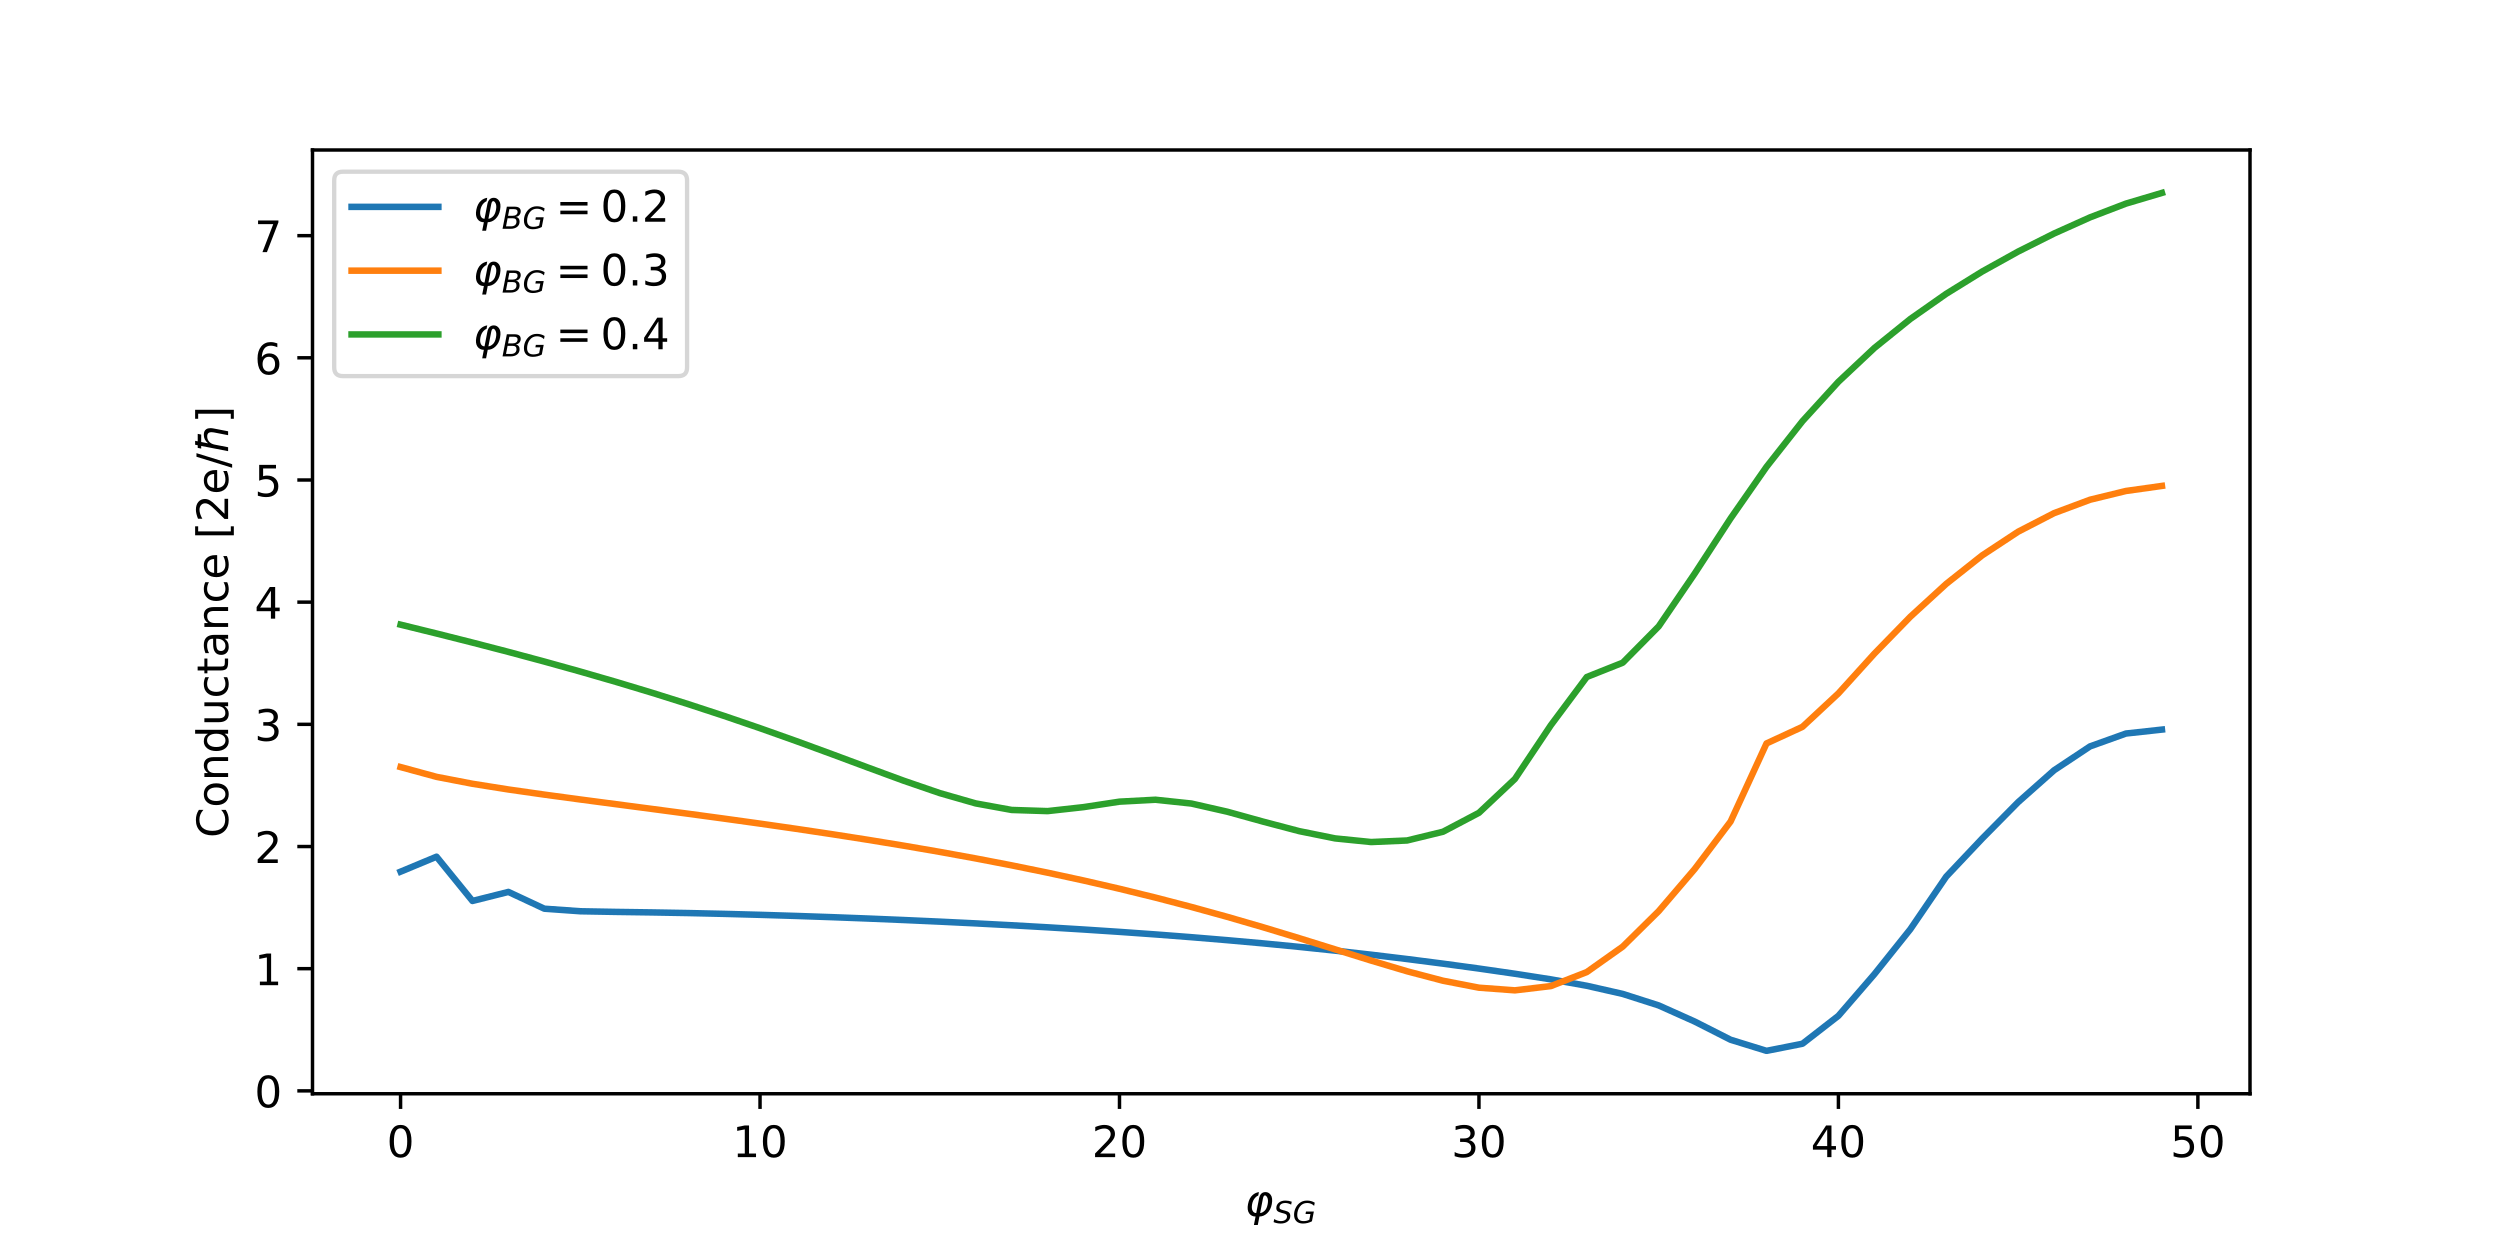
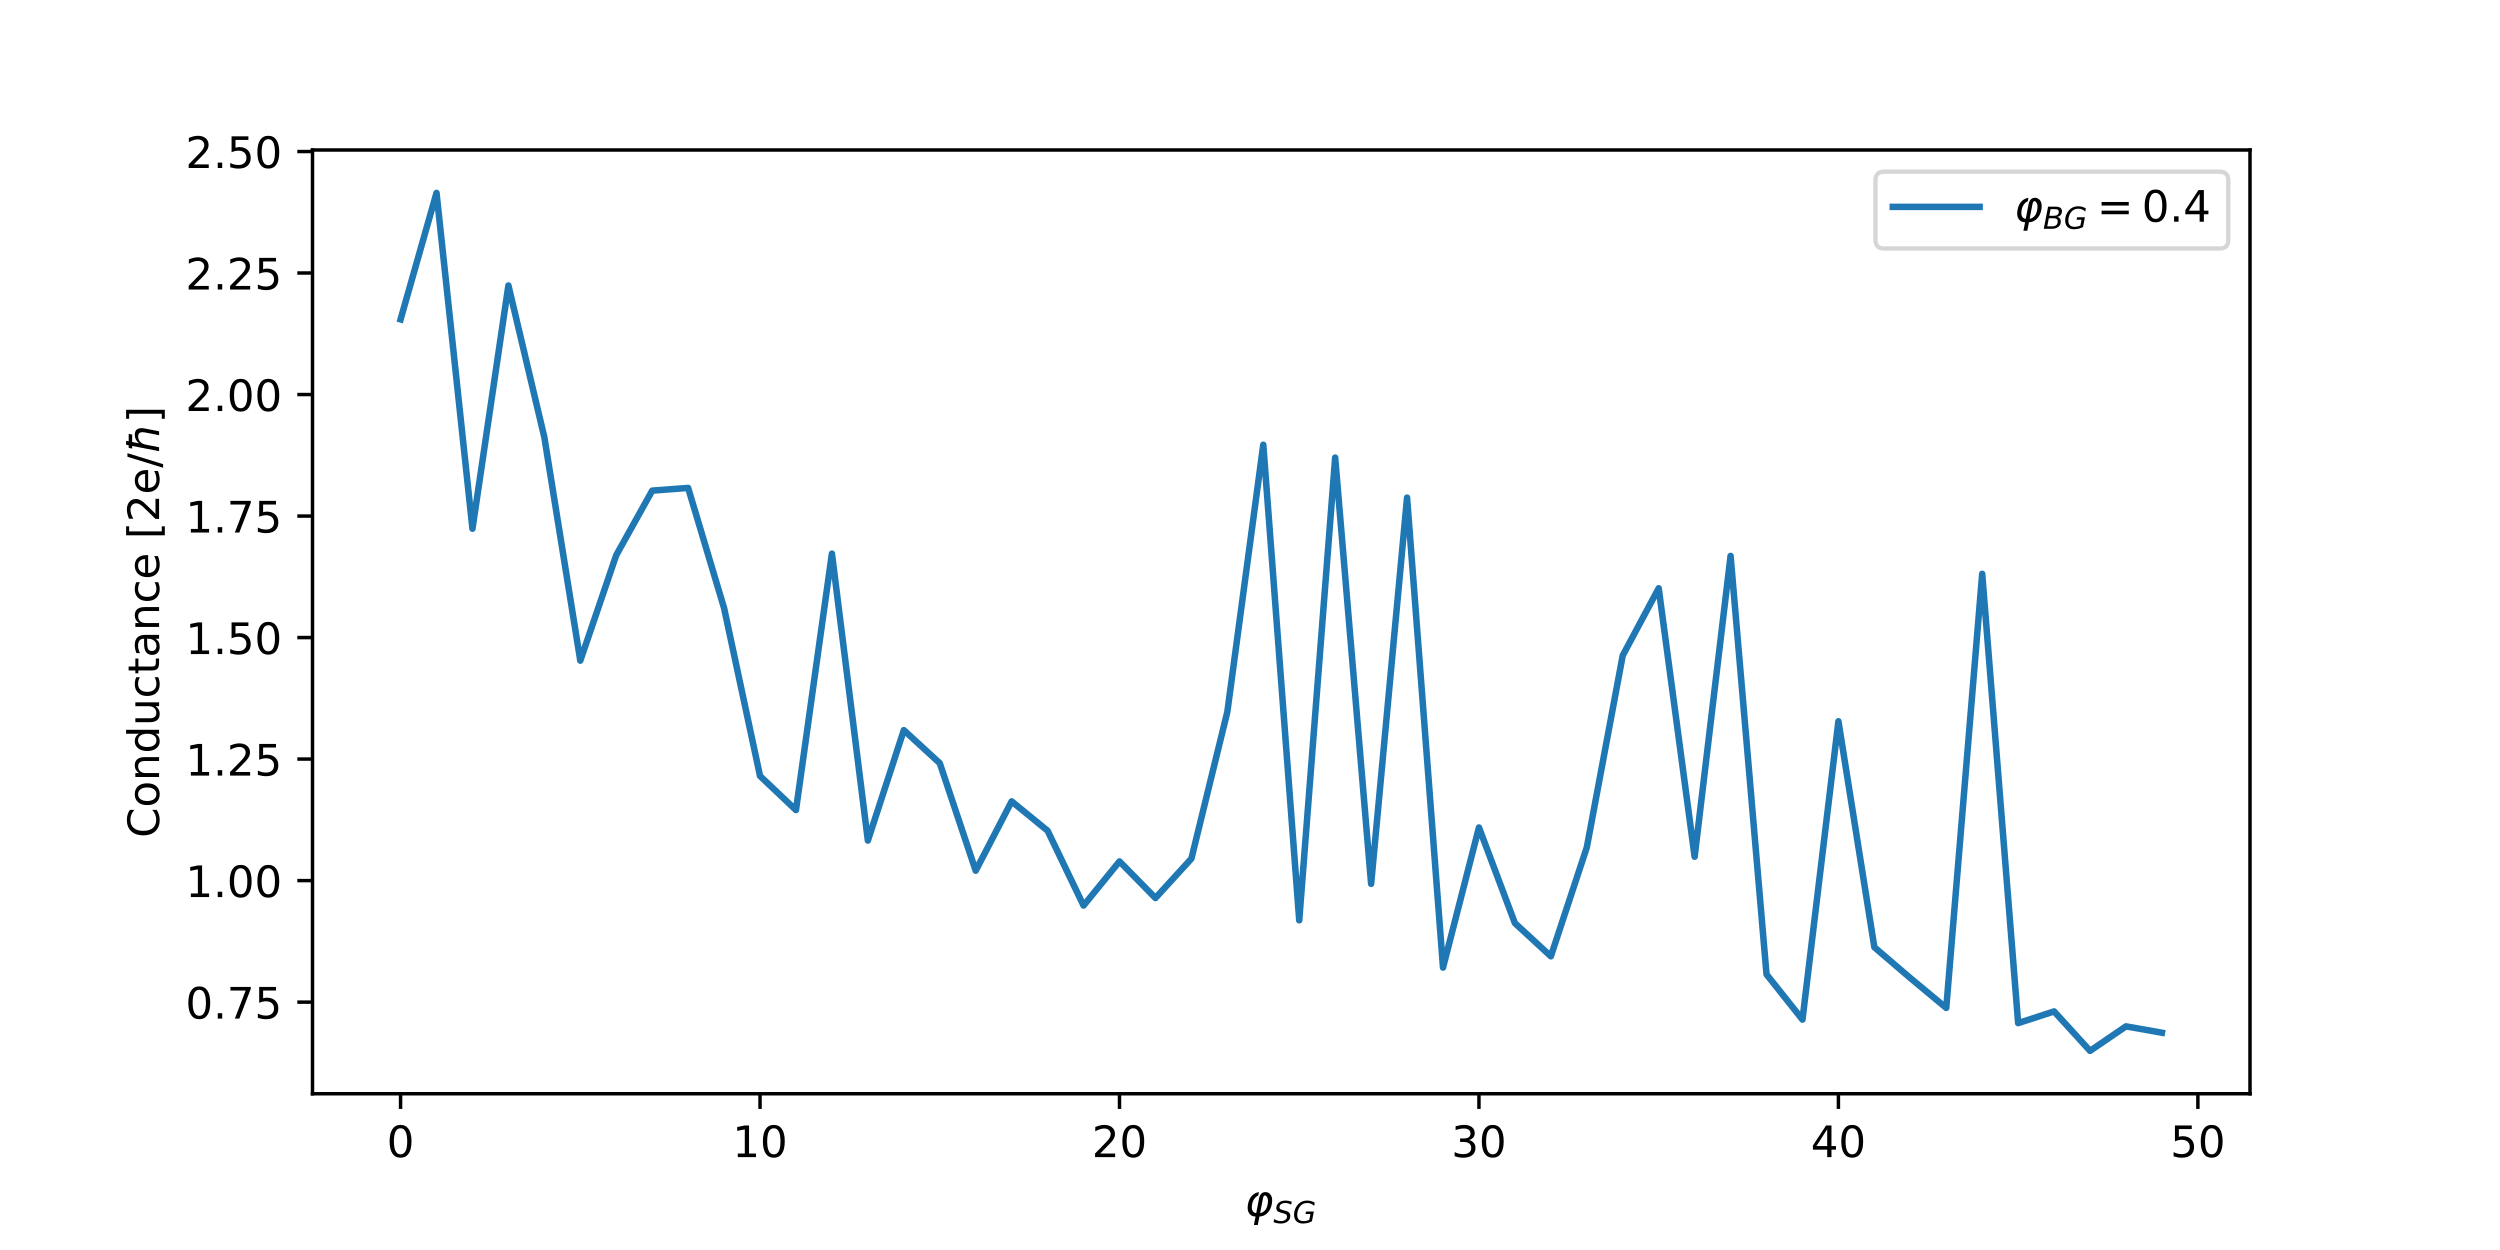
<svg xmlns="http://www.w3.org/2000/svg" xmlns:xlink="http://www.w3.org/1999/xlink" height="288pt" version="1.1" viewBox="0 0 576 288" width="576pt">
  <defs>
    <style type="text/css">
*{stroke-linecap:butt;stroke-linejoin:round;}
  </style>
  </defs>
  <g id="figure_1">
    <g id="patch_1">
      <path d="M 0 288  L 576 288  L 576 0  L 0 0  z " style="fill:#ffffff;" />
    </g>
    <g id="axes_1">
      <g id="patch_2">
        <path d="M 72 252  L 518.4 252  L 518.4 34.56  L 72 34.56  z " style="fill:#ffffff;" />
      </g>
      <g id="matplotlib.axis_1">
        <g id="xtick_1">
          <g id="line2d_1">
            <defs>
-               <path d="M 0 0  L 0 3.5  " id="mc491fc7518" style="stroke:#000000;stroke-width:0.8;" />
-             </defs>
-             <g>
-               <use style="stroke:#000000;stroke-width:0.8;" x="92.291" xlink:href="#mc491fc7518" y="252" />
+               <path d="M 0 0  L 0 3.5  " id="m700a5f47ef" style="stroke:#000000;stroke-width:0.8;" />
+             </defs>
+             <g>
+               <use style="stroke:#000000;stroke-width:0.8;" x="92.291" xlink:href="#m700a5f47ef" y="252" />
            </g>
          </g>
          <g id="text_1">
            <defs>
              <path d="M 31.781 66.406  Q 24.172 66.406 20.328 58.906  Q 16.5 51.422 16.5 36.375  Q 16.5 21.391 20.328 13.891  Q 24.172 6.391 31.781 6.391  Q 39.453 6.391 43.281 13.891  Q 47.125 21.391 47.125 36.375  Q 47.125 51.422 43.281 58.906  Q 39.453 66.406 31.781 66.406  M 31.781 74.219  Q 44.047 74.219 50.516 64.516  Q 56.984 54.828 56.984 36.375  Q 56.984 17.969 50.516 8.266  Q 44.047 -1.422 31.781 -1.422  Q 19.531 -1.422 13.062 8.266  Q 6.594 17.969 6.594 36.375  Q 6.594 54.828 13.062 64.516  Q 19.531 74.219 31.781 74.219  " id="DejaVuSans-30" />
            </defs>
            <g transform="translate(89.10966 266.5984)scale(0.1 -0.1)">
              <use xlink:href="#DejaVuSans-30" />
            </g>
          </g>
        </g>
        <g id="xtick_2">
          <g id="line2d_2">
            <g>
-               <use style="stroke:#000000;stroke-width:0.8;" x="175.111" xlink:href="#mc491fc7518" y="252" />
+               <use style="stroke:#000000;stroke-width:0.8;" x="175.111" xlink:href="#m700a5f47ef" y="252" />
            </g>
          </g>
          <g id="text_2">
            <defs>
              <path d="M 12.406 8.297  L 28.516 8.297  L 28.516 63.922  L 10.984 60.406  L 10.984 69.391  L 28.422 72.906  L 38.281 72.906  L 38.281 8.297  L 54.391 8.297  L 54.391 0  L 12.406 0  z " id="DejaVuSans-31" />
            </defs>
            <g transform="translate(168.7484 266.5984)scale(0.1 -0.1)">
              <use xlink:href="#DejaVuSans-31" />
              <use x="63.623" xlink:href="#DejaVuSans-30" />
            </g>
          </g>
        </g>
        <g id="xtick_3">
          <g id="line2d_3">
            <g>
-               <use style="stroke:#000000;stroke-width:0.8;" x="257.931" xlink:href="#mc491fc7518" y="252" />
+               <use style="stroke:#000000;stroke-width:0.8;" x="257.931" xlink:href="#m700a5f47ef" y="252" />
            </g>
          </g>
          <g id="text_3">
            <defs>
              <path d="M 19.188 8.297  L 53.609 8.297  L 53.609 0  L 7.328 0  L 7.328 8.297  Q 12.938 14.109 22.625 23.891  Q 32.328 33.688 34.812 36.531  Q 39.547 41.844 41.422 45.531  Q 43.312 49.219 43.312 52.781  Q 43.312 58.594 39.234 62.25  Q 35.156 65.922 28.609 65.922  Q 23.969 65.922 18.812 64.312  Q 13.672 62.703 7.812 59.422  L 7.812 69.391  Q 13.766 71.781 18.938 73  Q 24.125 74.219 28.422 74.219  Q 39.75 74.219 46.484 68.547  Q 53.219 62.891 53.219 53.422  Q 53.219 48.922 51.531 44.891  Q 49.859 40.875 45.406 35.406  Q 44.188 33.984 37.641 27.219  Q 31.109 20.453 19.188 8.297  " id="DejaVuSans-32" />
            </defs>
            <g transform="translate(251.5685 266.5984)scale(0.1 -0.1)">
              <use xlink:href="#DejaVuSans-32" />
              <use x="63.623" xlink:href="#DejaVuSans-30" />
            </g>
          </g>
        </g>
        <g id="xtick_4">
          <g id="line2d_4">
            <g>
-               <use style="stroke:#000000;stroke-width:0.8;" x="340.751" xlink:href="#mc491fc7518" y="252" />
+               <use style="stroke:#000000;stroke-width:0.8;" x="340.751" xlink:href="#m700a5f47ef" y="252" />
            </g>
          </g>
          <g id="text_4">
            <defs>
              <path d="M 40.578 39.312  Q 47.656 37.797 51.625 33  Q 55.609 28.219 55.609 21.188  Q 55.609 10.406 48.188 4.484  Q 40.766 -1.422 27.094 -1.422  Q 22.516 -1.422 17.656 -0.516  Q 12.797 0.391 7.625 2.203  L 7.625 11.719  Q 11.719 9.328 16.594 8.109  Q 21.484 6.891 26.812 6.891  Q 36.078 6.891 40.938 10.547  Q 45.797 14.203 45.797 21.188  Q 45.797 27.641 41.281 31.266  Q 36.766 34.906 28.719 34.906  L 20.219 34.906  L 20.219 43.016  L 29.109 43.016  Q 36.375 43.016 40.234 45.922  Q 44.094 48.828 44.094 54.297  Q 44.094 59.906 40.109 62.906  Q 36.141 65.922 28.719 65.922  Q 24.656 65.922 20.016 65.031  Q 15.375 64.156 9.812 62.312  L 9.812 71.094  Q 15.438 72.656 20.344 73.438  Q 25.25 74.219 29.594 74.219  Q 40.828 74.219 47.359 69.109  Q 53.906 64.016 53.906 55.328  Q 53.906 49.266 50.438 45.094  Q 46.969 40.922 40.578 39.312  " id="DejaVuSans-33" />
            </defs>
            <g transform="translate(334.3885 266.5984)scale(0.1 -0.1)">
              <use xlink:href="#DejaVuSans-33" />
              <use x="63.623" xlink:href="#DejaVuSans-30" />
            </g>
          </g>
        </g>
        <g id="xtick_5">
          <g id="line2d_5">
            <g>
-               <use style="stroke:#000000;stroke-width:0.8;" x="423.571" xlink:href="#mc491fc7518" y="252" />
+               <use style="stroke:#000000;stroke-width:0.8;" x="423.571" xlink:href="#m700a5f47ef" y="252" />
            </g>
          </g>
          <g id="text_5">
            <defs>
              <path d="M 37.797 64.312  L 12.891 25.391  L 37.797 25.391  z M 35.203 72.906  L 47.609 72.906  L 47.609 25.391  L 58.016 25.391  L 58.016 17.188  L 47.609 17.188  L 47.609 0  L 37.797 0  L 37.797 17.188  L 4.891 17.188  L 4.891 26.703  z " id="DejaVuSans-34" />
            </defs>
            <g transform="translate(417.2086 266.5984)scale(0.1 -0.1)">
              <use xlink:href="#DejaVuSans-34" />
              <use x="63.623" xlink:href="#DejaVuSans-30" />
            </g>
          </g>
        </g>
        <g id="xtick_6">
          <g id="line2d_6">
            <g>
-               <use style="stroke:#000000;stroke-width:0.8;" x="506.391" xlink:href="#mc491fc7518" y="252" />
+               <use style="stroke:#000000;stroke-width:0.8;" x="506.391" xlink:href="#m700a5f47ef" y="252" />
            </g>
          </g>
          <g id="text_6">
            <defs>
              <path d="M 10.797 72.906  L 49.516 72.906  L 49.516 64.594  L 19.828 64.594  L 19.828 46.734  Q 21.969 47.469 24.109 47.828  Q 26.266 48.188 28.422 48.188  Q 40.625 48.188 47.75 41.5  Q 54.891 34.812 54.891 23.391  Q 54.891 11.625 47.562 5.094  Q 40.234 -1.422 26.906 -1.422  Q 22.312 -1.422 17.547 -0.641  Q 12.797 0.141 7.719 1.703  L 7.719 11.625  Q 12.109 9.234 16.797 8.062  Q 21.484 6.891 26.703 6.891  Q 35.156 6.891 40.078 11.328  Q 45.016 15.766 45.016 23.391  Q 45.016 31 40.078 35.438  Q 35.156 39.891 26.703 39.891  Q 22.75 39.891 18.812 39.016  Q 14.891 38.141 10.797 36.281  z " id="DejaVuSans-35" />
            </defs>
            <g transform="translate(500.0286 266.5984)scale(0.1 -0.1)">
              <use xlink:href="#DejaVuSans-35" />
              <use x="63.623" xlink:href="#DejaVuSans-30" />
            </g>
          </g>
        </g>
        <g id="text_7">
          <defs>
            <path d="M 46.391 47.406  Q 43.219 47.406 41.797 40.328  L 35.297 6.844  Q 39.891 6.844 45.562 11.922  Q 50.688 16.453 52.734 27.344  Q 54.641 37.5 51.562 42.969  Q 49.031 47.406 46.391 47.406  M 47.859 55.078  Q 54.891 55.078 59.672 48.641  Q 64.797 41.75 62.203 27.344  Q 59.812 14.109 51.422 6.25  Q 43.5 -1.172 33.734 -1.172  L 29.938 -20.797  L 21 -20.797  L 24.812 -1.219  Q 15.047 -1.219 10.016 6.25  Q 4.828 13.875 7.422 27.297  Q 10.109 41.266 18.219 48.391  Q 24.312 53.719 32.562 55.078  L 31 47.125  Q 27.594 46 24.031 42.188  Q 18.656 36.578 16.891 27.297  Q 15.047 17.438 18.062 11.812  Q 20.844 6.781 26.375 6.781  L 32.859 40.328  Q 35.75 55.078 47.859 55.078  " id="DejaVuSans-Oblique-3c6" />
            <path d="M 60.297 70.516  L 58.406 60.891  Q 53.469 63.531 48.609 64.875  Q 43.75 66.219 39.203 66.219  Q 30.375 66.219 25.141 62.359  Q 19.922 58.5 19.922 52.094  Q 19.922 48.578 21.844 46.703  Q 23.781 44.828 31.781 42.672  L 37.703 41.219  Q 47.703 38.625 51.609 34.641  Q 55.516 30.672 55.516 23.484  Q 55.516 12.453 46.844 5.516  Q 38.188 -1.422 24.031 -1.422  Q 18.219 -1.422 12.359 -0.266  Q 6.5 0.875 0.594 3.219  L 2.594 13.375  Q 8.016 10.016 13.453 8.297  Q 18.891 6.594 24.312 6.594  Q 33.547 6.594 39.109 10.688  Q 44.672 14.797 44.672 21.391  Q 44.672 25.781 42.453 28.047  Q 40.234 30.328 32.906 32.172  L 27 33.688  Q 16.891 36.328 13.203 39.766  Q 9.516 43.219 9.516 49.422  Q 9.516 60.297 17.891 67.25  Q 26.266 74.219 39.703 74.219  Q 44.922 74.219 50.047 73.281  Q 55.172 72.359 60.297 70.516  " id="DejaVuSans-Oblique-53" />
            <path d="M 54.594 10.891  L 58.406 29.984  L 42.188 29.984  L 43.703 38.094  L 69.578 38.094  L 63.281 6  Q 56.781 2.438 49.109 0.5  Q 41.453 -1.422 33.688 -1.422  Q 19.969 -1.422 12.234 6.188  Q 4.5 13.812 4.5 27.391  Q 4.5 38.672 9.203 48.844  Q 13.922 59.031 22.219 65.828  Q 27.438 70.062 33.641 72.141  Q 39.844 74.219 47.406 74.219  Q 54.25 74.219 60.516 72.484  Q 66.797 70.75 72.516 67.281  L 70.516 56.781  Q 66.109 61.375 60.203 63.797  Q 54.297 66.219 47.609 66.219  Q 39.844 66.219 33.938 63.25  Q 28.031 60.297 23.391 54.109  Q 19.438 48.828 17.156 41.672  Q 14.891 34.516 14.891 27.094  Q 14.891 16.891 20.109 11.734  Q 25.344 6.594 35.688 6.594  Q 40.875 6.594 45.703 7.688  Q 50.531 8.797 54.594 10.891  " id="DejaVuSans-Oblique-47" />
          </defs>
          <g transform="translate(286.8 280.2563)scale(0.1 -0.1)">
            <use transform="translate(0 0.921875)" xlink:href="#DejaVuSans-Oblique-3c6" />
            <use transform="translate(65.9668 -15.48438)scale(0.7)" xlink:href="#DejaVuSans-Oblique-53" />
            <use transform="translate(110.4004 -15.48438)scale(0.7)" xlink:href="#DejaVuSans-Oblique-47" />
          </g>
        </g>
      </g>
      <g id="matplotlib.axis_2">
        <g id="ytick_1">
          <g id="line2d_7">
            <defs>
-               <path d="M 0 0  L -3.5 0  " id="md89bd38137" style="stroke:#000000;stroke-width:0.8;" />
-             </defs>
-             <g>
-               <use style="stroke:#000000;stroke-width:0.8;" x="72" xlink:href="#md89bd38137" y="251.333" />
+               <path d="M 0 0  L -3.5 0  " id="ma5fd0d95f5" style="stroke:#000000;stroke-width:0.8;" />
+             </defs>
+             <g>
+               <use style="stroke:#000000;stroke-width:0.8;" x="72" xlink:href="#ma5fd0d95f5" y="230.886" />
            </g>
          </g>
          <g id="text_8">
-             <g transform="translate(58.6375 255.1318)scale(0.1 -0.1)">
+             <defs>
+               <path d="M 10.688 12.406  L 21 12.406  L 21 0  L 10.688 0  z " id="DejaVuSans-2e" />
+               <path d="M 8.203 72.906  L 55.078 72.906  L 55.078 68.703  L 28.609 0  L 18.312 0  L 43.219 64.594  L 8.203 64.594  z " id="DejaVuSans-37" />
+             </defs>
+             <g transform="translate(42.73438 234.6856)scale(0.1 -0.1)">
              <use xlink:href="#DejaVuSans-30" />
+               <use x="63.623" xlink:href="#DejaVuSans-2e" />
+               <use x="95.41" xlink:href="#DejaVuSans-37" />
+               <use x="159.033" xlink:href="#DejaVuSans-35" />
            </g>
          </g>
        </g>
        <g id="ytick_2">
          <g id="line2d_8">
            <g>
-               <use style="stroke:#000000;stroke-width:0.8;" x="72" xlink:href="#md89bd38137" y="223.184" />
+               <use style="stroke:#000000;stroke-width:0.8;" x="72" xlink:href="#ma5fd0d95f5" y="202.889" />
            </g>
          </g>
          <g id="text_9">
-             <g transform="translate(58.6375 226.9833)scale(0.1 -0.1)">
-               <use xlink:href="#DejaVuSans-31" />
+             <g transform="translate(42.73438 206.6885)scale(0.1 -0.1)">
+               <use xlink:href="#DejaVuSans-31" />
+               <use x="63.623" xlink:href="#DejaVuSans-2e" />
+               <use x="95.41" xlink:href="#DejaVuSans-30" />
+               <use x="159.033" xlink:href="#DejaVuSans-30" />
            </g>
          </g>
        </g>
        <g id="ytick_3">
          <g id="line2d_9">
            <g>
-               <use style="stroke:#000000;stroke-width:0.8;" x="72" xlink:href="#md89bd38137" y="195.036" />
+               <use style="stroke:#000000;stroke-width:0.8;" x="72" xlink:href="#ma5fd0d95f5" y="174.892" />
            </g>
          </g>
          <g id="text_10">
-             <g transform="translate(58.6375 198.8348)scale(0.1 -0.1)">
-               <use xlink:href="#DejaVuSans-32" />
+             <g transform="translate(42.73438 178.6915)scale(0.1 -0.1)">
+               <use xlink:href="#DejaVuSans-31" />
+               <use x="63.623" xlink:href="#DejaVuSans-2e" />
+               <use x="95.41" xlink:href="#DejaVuSans-32" />
+               <use x="159.033" xlink:href="#DejaVuSans-35" />
            </g>
          </g>
        </g>
        <g id="ytick_4">
          <g id="line2d_10">
            <g>
-               <use style="stroke:#000000;stroke-width:0.8;" x="72" xlink:href="#md89bd38137" y="166.887" />
+               <use style="stroke:#000000;stroke-width:0.8;" x="72" xlink:href="#ma5fd0d95f5" y="146.895" />
            </g>
          </g>
          <g id="text_11">
-             <g transform="translate(58.6375 170.6862)scale(0.1 -0.1)">
-               <use xlink:href="#DejaVuSans-33" />
+             <g transform="translate(42.73438 150.6945)scale(0.1 -0.1)">
+               <use xlink:href="#DejaVuSans-31" />
+               <use x="63.623" xlink:href="#DejaVuSans-2e" />
+               <use x="95.41" xlink:href="#DejaVuSans-35" />
+               <use x="159.033" xlink:href="#DejaVuSans-30" />
            </g>
          </g>
        </g>
        <g id="ytick_5">
          <g id="line2d_11">
            <g>
-               <use style="stroke:#000000;stroke-width:0.8;" x="72" xlink:href="#md89bd38137" y="138.738" />
+               <use style="stroke:#000000;stroke-width:0.8;" x="72" xlink:href="#ma5fd0d95f5" y="118.898" />
            </g>
          </g>
          <g id="text_12">
-             <g transform="translate(58.6375 142.5377)scale(0.1 -0.1)">
-               <use xlink:href="#DejaVuSans-34" />
+             <g transform="translate(42.73438 122.6974)scale(0.1 -0.1)">
+               <use xlink:href="#DejaVuSans-31" />
+               <use x="63.623" xlink:href="#DejaVuSans-2e" />
+               <use x="95.41" xlink:href="#DejaVuSans-37" />
+               <use x="159.033" xlink:href="#DejaVuSans-35" />
            </g>
          </g>
        </g>
        <g id="ytick_6">
          <g id="line2d_12">
            <g>
-               <use style="stroke:#000000;stroke-width:0.8;" x="72" xlink:href="#md89bd38137" y="110.59" />
+               <use style="stroke:#000000;stroke-width:0.8;" x="72" xlink:href="#ma5fd0d95f5" y="90.901" />
            </g>
          </g>
          <g id="text_13">
-             <g transform="translate(58.6375 114.3892)scale(0.1 -0.1)">
-               <use xlink:href="#DejaVuSans-35" />
+             <g transform="translate(42.73438 94.70038)scale(0.1 -0.1)">
+               <use xlink:href="#DejaVuSans-32" />
+               <use x="63.623" xlink:href="#DejaVuSans-2e" />
+               <use x="95.41" xlink:href="#DejaVuSans-30" />
+               <use x="159.033" xlink:href="#DejaVuSans-30" />
            </g>
          </g>
        </g>
        <g id="ytick_7">
          <g id="line2d_13">
            <g>
-               <use style="stroke:#000000;stroke-width:0.8;" x="72" xlink:href="#md89bd38137" y="82.441" />
+               <use style="stroke:#000000;stroke-width:0.8;" x="72" xlink:href="#ma5fd0d95f5" y="62.904" />
            </g>
          </g>
          <g id="text_14">
-             <defs>
-               <path d="M 33.016 40.375  Q 26.375 40.375 22.484 35.828  Q 18.609 31.297 18.609 23.391  Q 18.609 15.531 22.484 10.953  Q 26.375 6.391 33.016 6.391  Q 39.656 6.391 43.531 10.953  Q 47.406 15.531 47.406 23.391  Q 47.406 31.297 43.531 35.828  Q 39.656 40.375 33.016 40.375  M 52.594 71.297  L 52.594 62.312  Q 48.875 64.062 45.094 64.984  Q 41.312 65.922 37.594 65.922  Q 27.828 65.922 22.672 59.328  Q 17.531 52.734 16.797 39.406  Q 19.672 43.656 24.016 45.922  Q 28.375 48.188 33.594 48.188  Q 44.578 48.188 50.953 41.516  Q 57.328 34.859 57.328 23.391  Q 57.328 12.156 50.688 5.359  Q 44.047 -1.422 33.016 -1.422  Q 20.359 -1.422 13.672 8.266  Q 6.984 17.969 6.984 36.375  Q 6.984 53.656 15.188 63.938  Q 23.391 74.219 37.203 74.219  Q 40.922 74.219 44.703 73.484  Q 48.484 72.75 52.594 71.297  " id="DejaVuSans-36" />
-             </defs>
-             <g transform="translate(58.6375 86.24063)scale(0.1 -0.1)">
-               <use xlink:href="#DejaVuSans-36" />
+             <g transform="translate(42.73438 66.70334)scale(0.1 -0.1)">
+               <use xlink:href="#DejaVuSans-32" />
+               <use x="63.623" xlink:href="#DejaVuSans-2e" />
+               <use x="95.41" xlink:href="#DejaVuSans-32" />
+               <use x="159.033" xlink:href="#DejaVuSans-35" />
            </g>
          </g>
        </g>
        <g id="ytick_8">
          <g id="line2d_14">
            <g>
-               <use style="stroke:#000000;stroke-width:0.8;" x="72" xlink:href="#md89bd38137" y="54.293" />
+               <use style="stroke:#000000;stroke-width:0.8;" x="72" xlink:href="#ma5fd0d95f5" y="34.907" />
            </g>
          </g>
          <g id="text_15">
-             <defs>
-               <path d="M 8.203 72.906  L 55.078 72.906  L 55.078 68.703  L 28.609 0  L 18.312 0  L 43.219 64.594  L 8.203 64.594  z " id="DejaVuSans-37" />
-             </defs>
-             <g transform="translate(58.6375 58.09209)scale(0.1 -0.1)">
-               <use xlink:href="#DejaVuSans-37" />
+             <g transform="translate(42.73438 38.70631)scale(0.1 -0.1)">
+               <use xlink:href="#DejaVuSans-32" />
+               <use x="63.623" xlink:href="#DejaVuSans-2e" />
+               <use x="95.41" xlink:href="#DejaVuSans-35" />
+               <use x="159.033" xlink:href="#DejaVuSans-30" />
            </g>
          </g>
        </g>
        <g id="text_16">
          <defs>
            <path d="M 64.406 67.281  L 64.406 56.891  Q 59.422 61.531 53.781 63.812  Q 48.141 66.109 41.797 66.109  Q 29.297 66.109 22.656 58.469  Q 16.016 50.828 16.016 36.375  Q 16.016 21.969 22.656 14.328  Q 29.297 6.688 41.797 6.688  Q 48.141 6.688 53.781 8.984  Q 59.422 11.281 64.406 15.922  L 64.406 5.609  Q 59.234 2.094 53.438 0.328  Q 47.656 -1.422 41.219 -1.422  Q 24.656 -1.422 15.125 8.703  Q 5.609 18.844 5.609 36.375  Q 5.609 53.953 15.125 64.078  Q 24.656 74.219 41.219 74.219  Q 47.75 74.219 53.531 72.484  Q 59.328 70.75 64.406 67.281  " id="DejaVuSans-43" />
            <path d="M 30.609 48.391  Q 23.391 48.391 19.188 42.75  Q 14.984 37.109 14.984 27.297  Q 14.984 17.484 19.156 11.844  Q 23.344 6.203 30.609 6.203  Q 37.797 6.203 41.984 11.859  Q 46.188 17.531 46.188 27.297  Q 46.188 37.016 41.984 42.703  Q 37.797 48.391 30.609 48.391  M 30.609 56  Q 42.328 56 49.016 48.375  Q 55.719 40.766 55.719 27.297  Q 55.719 13.875 49.016 6.219  Q 42.328 -1.422 30.609 -1.422  Q 18.844 -1.422 12.172 6.219  Q 5.516 13.875 5.516 27.297  Q 5.516 40.766 12.172 48.375  Q 18.844 56 30.609 56  " id="DejaVuSans-6f" />
            <path d="M 54.891 33.016  L 54.891 0  L 45.906 0  L 45.906 32.719  Q 45.906 40.484 42.875 44.328  Q 39.844 48.188 33.797 48.188  Q 26.516 48.188 22.312 43.547  Q 18.109 38.922 18.109 30.906  L 18.109 0  L 9.078 0  L 9.078 54.688  L 18.109 54.688  L 18.109 46.188  Q 21.344 51.125 25.703 53.562  Q 30.078 56 35.797 56  Q 45.219 56 50.047 50.172  Q 54.891 44.344 54.891 33.016  " id="DejaVuSans-6e" />
            <path d="M 45.406 46.391  L 45.406 75.984  L 54.391 75.984  L 54.391 0  L 45.406 0  L 45.406 8.203  Q 42.578 3.328 38.25 0.953  Q 33.938 -1.422 27.875 -1.422  Q 17.969 -1.422 11.734 6.484  Q 5.516 14.406 5.516 27.297  Q 5.516 40.188 11.734 48.094  Q 17.969 56 27.875 56  Q 33.938 56 38.25 53.625  Q 42.578 51.266 45.406 46.391  M 14.797 27.297  Q 14.797 17.391 18.875 11.75  Q 22.953 6.109 30.078 6.109  Q 37.203 6.109 41.297 11.75  Q 45.406 17.391 45.406 27.297  Q 45.406 37.203 41.297 42.844  Q 37.203 48.484 30.078 48.484  Q 22.953 48.484 18.875 42.844  Q 14.797 37.203 14.797 27.297  " id="DejaVuSans-64" />
            <path d="M 8.5 21.578  L 8.5 54.688  L 17.484 54.688  L 17.484 21.922  Q 17.484 14.156 20.5 10.266  Q 23.531 6.391 29.594 6.391  Q 36.859 6.391 41.078 11.031  Q 45.312 15.672 45.312 23.688  L 45.312 54.688  L 54.297 54.688  L 54.297 0  L 45.312 0  L 45.312 8.406  Q 42.047 3.422 37.719 1  Q 33.406 -1.422 27.688 -1.422  Q 18.266 -1.422 13.375 4.438  Q 8.5 10.297 8.5 21.578  M 31.109 56  z " id="DejaVuSans-75" />
            <path d="M 48.781 52.594  L 48.781 44.188  Q 44.969 46.297 41.141 47.344  Q 37.312 48.391 33.406 48.391  Q 24.656 48.391 19.812 42.844  Q 14.984 37.312 14.984 27.297  Q 14.984 17.281 19.812 11.734  Q 24.656 6.203 33.406 6.203  Q 37.312 6.203 41.141 7.25  Q 44.969 8.297 48.781 10.406  L 48.781 2.094  Q 45.016 0.344 40.984 -0.531  Q 36.969 -1.422 32.422 -1.422  Q 20.062 -1.422 12.781 6.344  Q 5.516 14.109 5.516 27.297  Q 5.516 40.672 12.859 48.328  Q 20.219 56 33.016 56  Q 37.156 56 41.109 55.141  Q 45.062 54.297 48.781 52.594  " id="DejaVuSans-63" />
            <path d="M 18.312 70.219  L 18.312 54.688  L 36.812 54.688  L 36.812 47.703  L 18.312 47.703  L 18.312 18.016  Q 18.312 11.328 20.141 9.422  Q 21.969 7.516 27.594 7.516  L 36.812 7.516  L 36.812 0  L 27.594 0  Q 17.188 0 13.234 3.875  Q 9.281 7.766 9.281 18.016  L 9.281 47.703  L 2.688 47.703  L 2.688 54.688  L 9.281 54.688  L 9.281 70.219  z " id="DejaVuSans-74" />
            <path d="M 34.281 27.484  Q 23.391 27.484 19.188 25  Q 14.984 22.516 14.984 16.5  Q 14.984 11.719 18.141 8.906  Q 21.297 6.109 26.703 6.109  Q 34.188 6.109 38.703 11.406  Q 43.219 16.703 43.219 25.484  L 43.219 27.484  z M 52.203 31.203  L 52.203 0  L 43.219 0  L 43.219 8.297  Q 40.141 3.328 35.547 0.953  Q 30.953 -1.422 24.312 -1.422  Q 15.922 -1.422 10.953 3.297  Q 6 8.016 6 15.922  Q 6 25.141 12.172 29.828  Q 18.359 34.516 30.609 34.516  L 43.219 34.516  L 43.219 35.406  Q 43.219 41.609 39.141 45  Q 35.062 48.391 27.688 48.391  Q 23 48.391 18.547 47.266  Q 14.109 46.141 10.016 43.891  L 10.016 52.203  Q 14.938 54.109 19.578 55.047  Q 24.219 56 28.609 56  Q 40.484 56 46.344 49.844  Q 52.203 43.703 52.203 31.203  " id="DejaVuSans-61" />
            <path d="M 56.203 29.594  L 56.203 25.203  L 14.891 25.203  Q 15.484 15.922 20.484 11.062  Q 25.484 6.203 34.422 6.203  Q 39.594 6.203 44.453 7.469  Q 49.312 8.734 54.109 11.281  L 54.109 2.781  Q 49.266 0.734 44.188 -0.344  Q 39.109 -1.422 33.891 -1.422  Q 20.797 -1.422 13.156 6.188  Q 5.516 13.812 5.516 26.812  Q 5.516 40.234 12.766 48.109  Q 20.016 56 32.328 56  Q 43.359 56 49.781 48.891  Q 56.203 41.797 56.203 29.594  M 47.219 32.234  Q 47.125 39.594 43.094 43.984  Q 39.062 48.391 32.422 48.391  Q 24.906 48.391 20.391 44.141  Q 15.875 39.891 15.188 32.172  z " id="DejaVuSans-65" />
            <path id="DejaVuSans-20" />
            <path d="M 8.594 75.984  L 29.297 75.984  L 29.297 69  L 17.578 69  L 17.578 -6.203  L 29.297 -6.203  L 29.297 -13.188  L 8.594 -13.188  z " id="DejaVuSans-5b" />
            <path d="M 25.391 72.906  L 33.688 72.906  L 8.297 -9.281  L 0 -9.281  z " id="DejaVuSans-2f" />
            <path d="M 56.781 33.016  L 50.391 0  L 41.406 0  L 47.75 32.719  Q 48.344 35.797 48.344 38.281  Q 48.344 42 46.969 44.344  Q 44.734 48.188 38.672 48.188  Q 31.391 48.188 26.266 43.562  Q 21.188 38.922 19.625 30.906  L 13.625 0  L 4.594 0  L 16.656 62.016  L 10.547 62.016  L 12.109 70.016  L 18.219 70.016  L 19.344 75.984  L 28.375 75.984  L 27.25 70.016  L 44.438 70.016  L 42.875 62.016  L 25.688 62.016  L 22.609 46.188  Q 26.766 51.125 31.641 53.562  Q 36.422 56 42.188 56  Q 51.562 56 55.281 50.203  Q 57.625 46.484 57.625 40.719  Q 57.625 37.203 56.781 33.016  " id="DejaVuSans-Oblique-127" />
            <path d="M 30.422 75.984  L 30.422 -13.188  L 9.719 -13.188  L 9.719 -6.203  L 21.391 -6.203  L 21.391 69  L 9.719 69  L 9.719 75.984  z " id="DejaVuSans-5d" />
          </defs>
-           <g transform="translate(52.55781 193.03)rotate(-90)scale(0.1 -0.1)">
+           <g transform="translate(36.65469 193.03)rotate(-90)scale(0.1 -0.1)">
            <use transform="translate(0 0.015625)" xlink:href="#DejaVuSans-43" />
            <use transform="translate(69.82422 0.015625)" xlink:href="#DejaVuSans-6f" />
            <use transform="translate(131.0059 0.015625)" xlink:href="#DejaVuSans-6e" />
            <use transform="translate(194.3848 0.015625)" xlink:href="#DejaVuSans-64" />
            <use transform="translate(257.8613 0.015625)" xlink:href="#DejaVuSans-75" />
            <use transform="translate(321.2402 0.015625)" xlink:href="#DejaVuSans-63" />
            <use transform="translate(376.2207 0.015625)" xlink:href="#DejaVuSans-74" />
            <use transform="translate(415.4297 0.015625)" xlink:href="#DejaVuSans-61" />
            <use transform="translate(476.709 0.015625)" xlink:href="#DejaVuSans-6e" />
            <use transform="translate(540.0879 0.015625)" xlink:href="#DejaVuSans-63" />
            <use transform="translate(595.0684 0.015625)" xlink:href="#DejaVuSans-65" />
            <use transform="translate(656.5918 0.015625)" xlink:href="#DejaVuSans-20" />
            <use transform="translate(688.3789 0.015625)" xlink:href="#DejaVuSans-5b" />
            <use transform="translate(727.3926 0.015625)" xlink:href="#DejaVuSans-32" />
            <use transform="translate(791.0156 0.015625)" xlink:href="#DejaVuSans-65" />
            <use transform="translate(852.5391 0.015625)" xlink:href="#DejaVuSans-2f" />
            <use transform="translate(886.2305 0.015625)" xlink:href="#DejaVuSans-Oblique-127" />
            <use transform="translate(955.7129 0.015625)" xlink:href="#DejaVuSans-5d" />
          </g>
        </g>
      </g>
      <g id="line2d_15">
-         <path clip-path="url(#p34c15f0f6c)" d="M 92.291 200.834  L 100.573 197.384  L 108.855 207.58  L 117.137 205.499  L 125.419 209.364  L 133.701 209.954  L 141.983 210.103  L 150.265 210.221  L 158.547 210.368  L 166.829 210.554  L 175.111 210.776  L 183.393 211.03  L 191.675 211.315  L 199.957 211.63  L 208.239 211.973  L 216.521 212.346  L 224.803 212.748  L 233.085 213.183  L 241.367 213.652  L 249.649 214.158  L 257.931 214.703  L 266.213 215.292  L 274.495 215.929  L 282.777 216.617  L 291.059 217.36  L 299.341 218.164  L 307.623 219.031  L 315.905 219.963  L 324.187 220.962  L 332.469 222.026  L 340.751 223.154  L 349.033 224.351  L 357.315 225.643  L 365.597 227.122  L 373.879 229.001  L 382.161 231.65  L 390.443 235.358  L 398.725 239.557  L 407.007 242.116  L 415.289 240.477  L 423.571 234.042  L 431.853 224.458  L 440.135 214.102  L 448.417 201.964  L 456.699 193.199  L 464.981 184.811  L 473.263 177.469  L 481.545 171.969  L 489.827 169.002  L 498.109 168.097  " style="fill:none;stroke:#1f77b4;stroke-linecap:square;stroke-width:1.5;" />
-       </g>
-       <g id="line2d_16">
-         <path clip-path="url(#p34c15f0f6c)" d="M 92.291 176.732  L 100.573 178.987  L 108.855 180.582  L 117.137 181.897  L 125.419 183.081  L 133.701 184.201  L 141.983 185.296  L 150.265 186.385  L 158.547 187.486  L 166.829 188.609  L 175.111 189.762  L 183.393 190.955  L 191.675 192.195  L 199.957 193.49  L 208.239 194.848  L 216.521 196.276  L 224.803 197.783  L 233.085 199.378  L 241.367 201.069  L 249.649 202.865  L 257.931 204.775  L 266.213 206.806  L 274.495 208.964  L 282.777 211.248  L 291.059 213.654  L 299.341 216.162  L 307.623 218.738  L 315.905 221.315  L 324.187 223.782  L 332.469 225.96  L 340.751 227.565  L 349.033 228.174  L 357.315 227.195  L 365.597 223.965  L 373.879 218.1  L 382.161 209.928  L 390.443 200.242  L 398.725 189.287  L 407.007 171.285  L 415.289 167.46  L 423.571 159.751  L 431.853 150.605  L 440.135 142.104  L 448.417 134.52  L 456.699 127.958  L 464.981 122.503  L 473.263 118.228  L 481.545 115.137  L 489.827 113.119  L 498.109 111.954  " style="fill:none;stroke:#ff7f0e;stroke-linecap:square;stroke-width:1.5;" />
-       </g>
-       <g id="line2d_17">
-         <path clip-path="url(#p34c15f0f6c)" d="M 92.291 143.921  L 100.573 145.958  L 108.855 148.047  L 117.137 150.198  L 125.419 152.421  L 133.701 154.728  L 141.983 157.125  L 150.265 159.623  L 158.547 162.228  L 166.829 164.947  L 175.111 167.78  L 183.393 170.723  L 191.675 173.757  L 199.957 176.84  L 208.239 179.885  L 216.521 182.731  L 224.803 185.105  L 233.085 186.613  L 241.367 186.879  L 249.649 185.961  L 257.931 184.701  L 266.213 184.259  L 274.495 185.136  L 282.777 187.021  L 291.059 189.315  L 299.341 191.496  L 307.623 193.17  L 315.905 194.006  L 324.187 193.648  L 332.469 191.632  L 340.751 187.272  L 349.033 179.473  L 357.315 167.089  L 365.597 155.979  L 373.879 152.685  L 382.161 144.315  L 390.443 132.17  L 398.725 119.443  L 407.007 107.556  L 415.289 97.036  L 423.571 87.956  L 431.853 80.179  L 440.135 73.494  L 448.417 67.685  L 456.699 62.558  L 464.981 57.96  L 473.263 53.801  L 481.545 50.082  L 489.827 46.907  L 498.109 44.444  " style="fill:none;stroke:#2ca02c;stroke-linecap:square;stroke-width:1.5;" />
+         <path clip-path="url(#p1ac74581ee)" d="M 92.291 73.59  L 100.573 44.444  L 108.855 121.819  L 117.137 65.773  L 125.419 100.757  L 133.701 152.21  L 141.983 127.912  L 150.265 113.043  L 158.547 112.417  L 166.829 140.111  L 175.111 178.795  L 183.393 186.641  L 191.675 127.556  L 199.957 193.669  L 208.239 168.23  L 216.521 175.836  L 224.803 200.612  L 233.085 184.637  L 241.367 191.4  L 249.649 208.647  L 257.931 198.467  L 266.213 206.905  L 274.495 197.832  L 282.777 164.016  L 291.059 102.467  L 299.341 212.038  L 307.623 105.43  L 315.905 203.64  L 324.187 114.649  L 332.469 222.929  L 340.751 190.65  L 349.033 212.694  L 357.315 220.33  L 365.597 195.25  L 373.879 151.01  L 382.161 135.533  L 390.443 197.388  L 398.725 128.085  L 407.007 224.495  L 415.289 234.914  L 423.571 166.181  L 431.853 218.25  L 440.135 225.341  L 448.417 232.226  L 456.699 132.208  L 464.981 235.732  L 473.263 233.033  L 481.545 242.116  L 489.827 236.471  L 498.109 237.943  " style="fill:none;stroke:#1f77b4;stroke-linecap:square;stroke-width:1.5;" />
      </g>
      <g id="patch_3">
        <path d="M 72 252  L 72 34.56  " style="fill:none;stroke:#000000;stroke-linecap:square;stroke-linejoin:miter;stroke-width:0.8;" />
      </g>
      <g id="patch_4">
        <path d="M 518.4 252  L 518.4 34.56  " style="fill:none;stroke:#000000;stroke-linecap:square;stroke-linejoin:miter;stroke-width:0.8;" />
      </g>
      <g id="patch_5">
        <path d="M 72 252  L 518.4 252  " style="fill:none;stroke:#000000;stroke-linecap:square;stroke-linejoin:miter;stroke-width:0.8;" />
      </g>
      <g id="patch_6">
        <path d="M 72 34.56  L 518.4 34.56  " style="fill:none;stroke:#000000;stroke-linecap:square;stroke-linejoin:miter;stroke-width:0.8;" />
      </g>
      <g id="legend_1">
        <g id="patch_7">
-           <path d="M 79 86.655  L 156.3 86.655  Q 158.3 86.655 158.3 84.655  L 158.3 41.56  Q 158.3 39.56 156.3 39.56  L 79 39.56  Q 77 39.56 77 41.56  L 77 84.655  Q 77 86.655 79 86.655  z " style="fill:#ffffff;opacity:0.8;stroke:#cccccc;stroke-linejoin:miter;" />
-         </g>
-         <g id="line2d_18">
-           <path d="M 81 47.658  L 101 47.658  " style="fill:none;stroke:#1f77b4;stroke-linecap:square;stroke-width:1.5;" />
-         </g>
-         <g id="line2d_19" />
+           <path d="M 434.1 57.258  L 511.4 57.258  Q 513.4 57.258 513.4 55.258  L 513.4 41.56  Q 513.4 39.56 511.4 39.56  L 434.1 39.56  Q 432.1 39.56 432.1 41.56  L 432.1 55.258  Q 432.1 57.258 434.1 57.258  z " style="fill:#ffffff;opacity:0.8;stroke:#cccccc;stroke-linejoin:miter;" />
+         </g>
+         <g id="line2d_16">
+           <path d="M 436.1 47.658  L 456.1 47.658  " style="fill:none;stroke:#1f77b4;stroke-linecap:square;stroke-width:1.5;" />
+         </g>
+         <g id="line2d_17" />
        <g id="text_17">
          <defs>
            <path d="M 16.891 72.906  L 42.094 72.906  Q 52.344 72.906 57.422 69.094  Q 62.5 65.281 62.5 57.625  Q 62.5 50.594 58.125 45.484  Q 53.766 40.375 46.688 39.312  Q 52.734 37.938 55.766 34.078  Q 58.797 30.219 58.797 23.781  Q 58.797 12.797 50.656 6.391  Q 42.531 0 28.422 0  L 2.688 0  z M 19.281 34.812  L 14.109 8.109  L 29.984 8.109  Q 38.922 8.109 43.75 12.203  Q 48.578 16.312 48.578 23.781  Q 48.578 29.547 45.375 32.172  Q 42.188 34.812 35.109 34.812  z M 25.094 64.797  L 20.797 42.828  L 35.5 42.828  Q 43.359 42.828 47.781 46.234  Q 52.203 49.656 52.203 55.719  Q 52.203 60.453 49.219 62.625  Q 46.234 64.797 39.703 64.797  z " id="DejaVuSans-Oblique-42" />
            <path d="M 10.594 45.406  L 73.188 45.406  L 73.188 37.203  L 10.594 37.203  z M 10.594 25.484  L 73.188 25.484  L 73.188 17.188  L 10.594 17.188  z " id="DejaVuSans-3d" />
-             <path d="M 10.688 12.406  L 21 12.406  L 21 0  L 10.688 0  z " id="DejaVuSans-2e" />
          </defs>
-           <g transform="translate(109 51.15844)scale(0.1 -0.1)">
-             <use transform="translate(0 0.78125)" xlink:href="#DejaVuSans-Oblique-3c6" />
-             <use transform="translate(65.9668 -15.625)scale(0.7)" xlink:href="#DejaVuSans-Oblique-42" />
-             <use transform="translate(113.9893 -15.625)scale(0.7)" xlink:href="#DejaVuSans-Oblique-47" />
-             <use transform="translate(190.4492 0.78125)" xlink:href="#DejaVuSans-3d" />
-             <use transform="translate(293.7207 0.78125)" xlink:href="#DejaVuSans-30" />
-             <use transform="translate(357.3438 0.78125)" xlink:href="#DejaVuSans-2e" />
-             <use transform="translate(389.0527 0.78125)" xlink:href="#DejaVuSans-32" />
-           </g>
-         </g>
-         <g id="line2d_20">
-           <path d="M 81 62.357  L 101 62.357  " style="fill:none;stroke:#ff7f0e;stroke-linecap:square;stroke-width:1.5;" />
-         </g>
-         <g id="line2d_21" />
-         <g id="text_18">
-           <g transform="translate(109 65.85688)scale(0.1 -0.1)">
-             <use transform="translate(0 0.78125)" xlink:href="#DejaVuSans-Oblique-3c6" />
-             <use transform="translate(65.9668 -15.625)scale(0.7)" xlink:href="#DejaVuSans-Oblique-42" />
-             <use transform="translate(113.9893 -15.625)scale(0.7)" xlink:href="#DejaVuSans-Oblique-47" />
-             <use transform="translate(190.4492 0.78125)" xlink:href="#DejaVuSans-3d" />
-             <use transform="translate(293.7207 0.78125)" xlink:href="#DejaVuSans-30" />
-             <use transform="translate(357.3438 0.78125)" xlink:href="#DejaVuSans-2e" />
-             <use transform="translate(389.1309 0.78125)" xlink:href="#DejaVuSans-33" />
-           </g>
-         </g>
-         <g id="line2d_22">
-           <path d="M 81 77.055  L 101 77.055  " style="fill:none;stroke:#2ca02c;stroke-linecap:square;stroke-width:1.5;" />
-         </g>
-         <g id="line2d_23" />
-         <g id="text_19">
-           <g transform="translate(109 80.55531)scale(0.1 -0.1)">
+           <g transform="translate(464.1 51.15844)scale(0.1 -0.1)">
            <use transform="translate(0 0.78125)" xlink:href="#DejaVuSans-Oblique-3c6" />
            <use transform="translate(65.9668 -15.625)scale(0.7)" xlink:href="#DejaVuSans-Oblique-42" />
            <use transform="translate(113.9893 -15.625)scale(0.7)" xlink:href="#DejaVuSans-Oblique-47" />
            <use transform="translate(190.4492 0.78125)" xlink:href="#DejaVuSans-3d" />
            <use transform="translate(293.7207 0.78125)" xlink:href="#DejaVuSans-30" />
            <use transform="translate(357.3438 0.78125)" xlink:href="#DejaVuSans-2e" />
            <use transform="translate(389.1309 0.78125)" xlink:href="#DejaVuSans-34" />
          </g>
        </g>
      </g>
    </g>
  </g>
  <defs>
-     <clipPath id="p34c15f0f6c">
+     <clipPath id="p1ac74581ee">
      <rect height="217.44" width="446.4" x="72" y="34.56" />
    </clipPath>
  </defs>
</svg>
